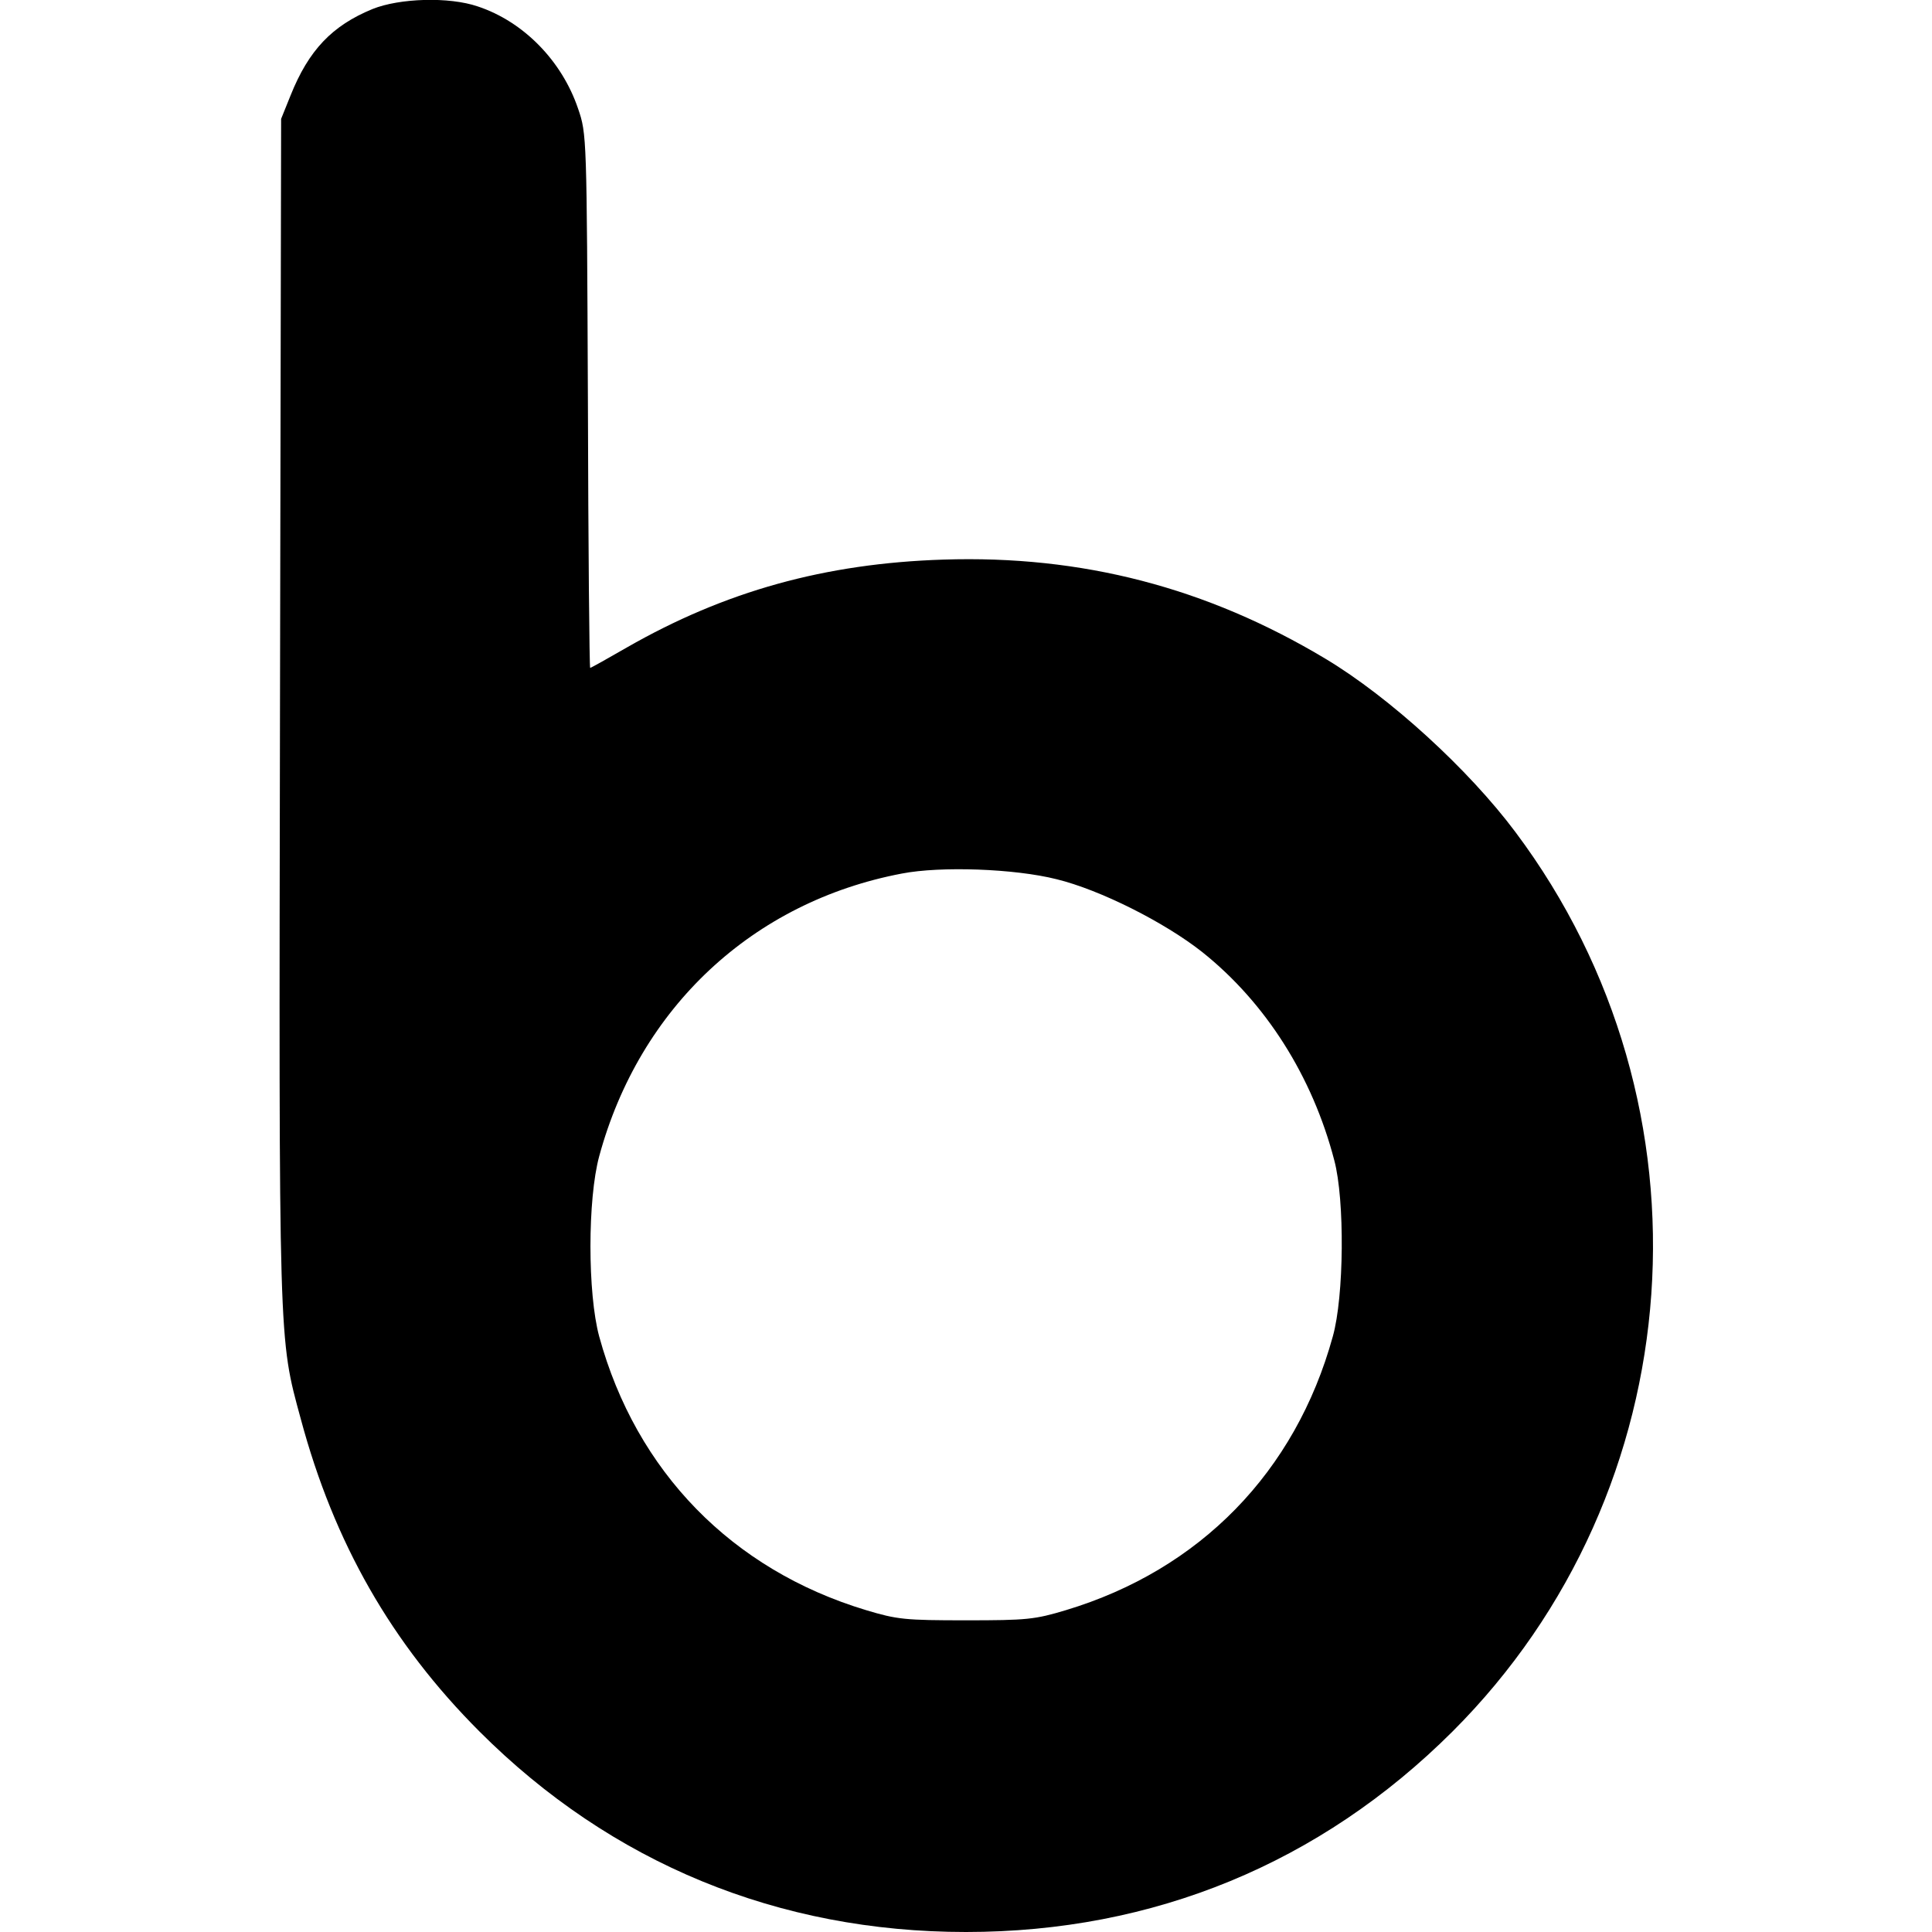
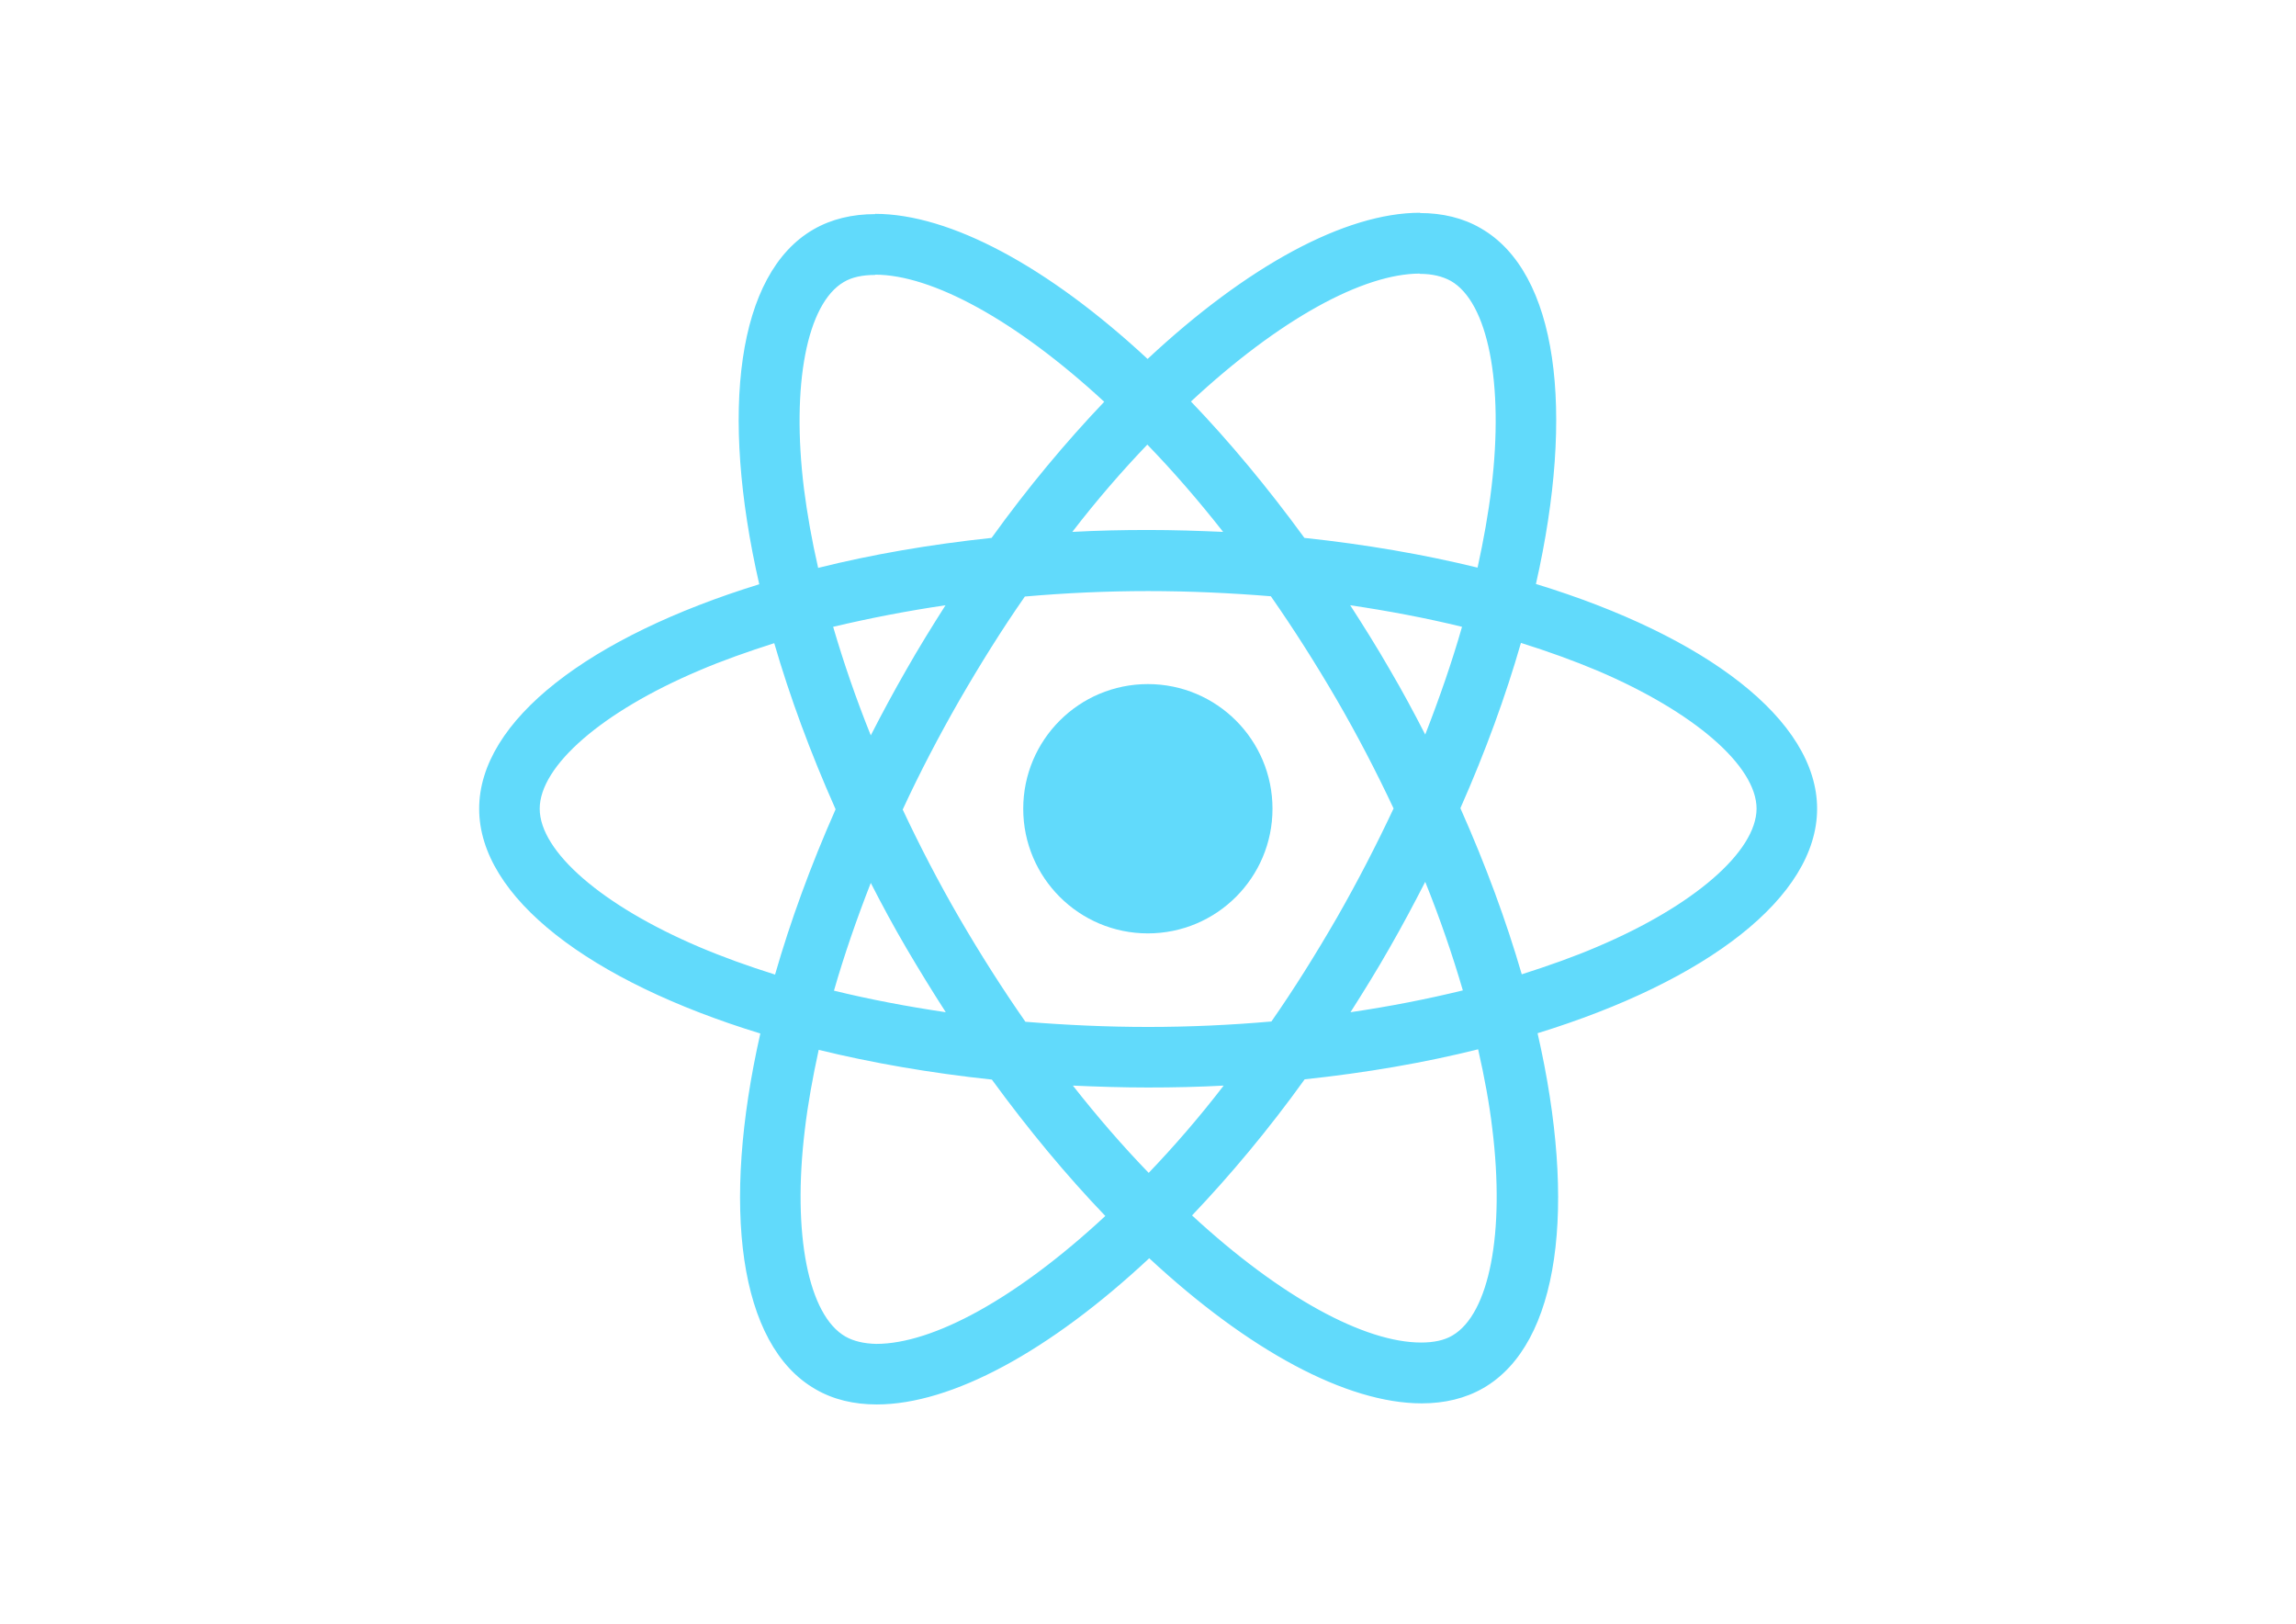
- <svg xmlns="http://www.w3.org/2000/svg" version="1.0" width="512pt" height="512pt" viewBox="0 0 512 512" preserveAspectRatio="xMidYMid meet">
-   <g transform="translate(0,512) scale(0.1,-0.1)" fill="#000000" stroke="none">
-     <path d="M987 5096 c-107 -44 -169 -109 -217 -229 l-25 -62 -3 -1560 c-3 -1703 -4 -1668 55 -1885 88 -328 240 -595 474 -829 349 -349 792 -531 1289 -531 497 0 939 182 1289 531 639 638 711 1658 167 2384 -124 166 -333 357 -503 459 -315 189 -646 275 -1013 263 -314 -10 -579 -84 -839 -233 -52 -30 -95 -54 -97 -54 -2 0 -5 318 -6 708 -3 702 -3 707 -26 774 -43 127 -145 231 -266 271 -76 26 -207 22 -279 -7z m1813 -2306 c115 -28 286 -114 386 -193 168 -134 292 -329 350 -552 28 -105 26 -361 -4 -467 -99 -359 -352 -618 -707 -725 -83 -25 -104 -27 -265 -27 -161 0 -182 2 -265 27 -355 107 -609 367 -707 725 -31 114 -31 364 0 478 107 394 407 674 802 749 103 20 299 13 410 -15z" />
+ <svg xmlns="http://www.w3.org/2000/svg" viewBox="0 0 841.9 595.3">
+   <g fill="#61DAFB">
+     <path d="M666.3 296.5c0-32.5-40.7-63.3-103.1-82.4 14.4-63.6 8-114.2-20.2-130.4-6.5-3.8-14.1-5.6-22.4-5.6v22.3c4.6 0 8.3.9 11.4 2.6 13.6 7.8 19.5 37.5 14.9 75.7-1.1 9.4-2.9 19.3-5.1 29.4-19.6-4.8-41-8.5-63.5-10.9-13.5-18.5-27.5-35.3-41.6-50 32.6-30.3 63.2-46.9 84-46.9V78c-27.5 0-63.5 19.6-99.9 53.6-36.4-33.8-72.4-53.2-99.9-53.2v22.3c20.7 0 51.4 16.5 84 46.6-14 14.7-28 31.4-41.3 49.9-22.6 2.4-44 6.1-63.6 11-2.3-10-4-19.7-5.2-29-4.7-38.2 1.1-67.9 14.6-75.8 3-1.8 6.9-2.6 11.5-2.6V78.5c-8.4 0-16 1.8-22.6 5.6-28.1 16.2-34.4 66.7-19.9 130.1-62.2 19.2-102.7 49.9-102.7 82.3 0 32.5 40.7 63.3 103.1 82.4-14.4 63.6-8 114.2 20.2 130.4 6.5 3.8 14.1 5.6 22.5 5.6 27.5 0 63.5-19.6 99.9-53.6 36.4 33.8 72.4 53.2 99.9 53.2 8.4 0 16-1.8 22.6-5.6 28.1-16.2 34.4-66.7 19.9-130.1 62-19.1 102.5-49.9 102.5-82.3zm-130.2-66.7c-3.7 12.9-8.3 26.2-13.5 39.5-4.1-8-8.4-16-13.1-24-4.6-8-9.5-15.8-14.4-23.4 14.2 2.1 27.9 4.7 41 7.9zm-45.8 106.5c-7.8 13.5-15.8 26.3-24.1 38.2-14.9 1.3-30 2-45.2 2-15.1 0-30.2-.7-45-1.9-8.3-11.9-16.4-24.6-24.2-38-7.6-13.1-14.5-26.4-20.8-39.8 6.2-13.4 13.2-26.8 20.7-39.9 7.8-13.5 15.8-26.3 24.1-38.2 14.9-1.3 30-2 45.2-2 15.1 0 30.2.7 45 1.9 8.3 11.9 16.4 24.6 24.2 38 7.6 13.1 14.5 26.4 20.8 39.8-6.3 13.4-13.2 26.8-20.7 39.9zm32.3-13c5.4 13.4 10 26.8 13.8 39.8-13.1 3.2-26.9 5.9-41.2 8 4.9-7.7 9.8-15.6 14.4-23.7 4.6-8 8.9-16.1 13-24.1zM421.2 430c-9.3-9.6-18.6-20.3-27.8-32 9 .4 18.2.7 27.5.7 9.4 0 18.7-.2 27.8-.7-9 11.7-18.3 22.4-27.5 32zm-74.4-58.9c-14.2-2.1-27.9-4.7-41-7.9 3.7-12.9 8.3-26.2 13.5-39.5 4.1 8 8.4 16 13.1 24 4.7 8 9.5 15.8 14.4 23.4zM420.7 163c9.3 9.6 18.6 20.3 27.8 32-9-.4-18.2-.7-27.5-.7-9.4 0-18.7.2-27.8.7 9-11.7 18.3-22.4 27.5-32zm-74 58.9c-4.9 7.7-9.8 15.6-14.4 23.7-4.6 8-8.9 16-13 24-5.4-13.4-10-26.8-13.8-39.8 13.1-3.1 26.9-5.8 41.2-7.9zm-90.5 125.2c-35.4-15.1-58.3-34.9-58.3-50.6 0-15.7 22.9-35.6 58.3-50.6 8.6-3.7 18-7 27.7-10.1 5.7 19.6 13.2 40 22.5 60.9-9.2 20.8-16.6 41.1-22.2 60.6-9.9-3.1-19.3-6.5-28-10.2zM310 490c-13.6-7.8-19.5-37.5-14.9-75.7 1.1-9.4 2.9-19.3 5.1-29.4 19.6 4.8 41 8.5 63.5 10.9 13.5 18.5 27.5 35.3 41.6 50-32.6 30.3-63.2 46.9-84 46.9-4.5-.1-8.3-1-11.3-2.7zm237.2-76.2c4.7 38.2-1.1 67.9-14.6 75.8-3 1.8-6.9 2.6-11.5 2.6-20.7 0-51.4-16.5-84-46.6 14-14.7 28-31.4 41.3-49.9 22.6-2.4 44-6.1 63.6-11 2.3 10.1 4.1 19.8 5.2 29.1zm38.5-66.7c-8.6 3.7-18 7-27.7 10.1-5.7-19.6-13.2-40-22.5-60.9 9.2-20.8 16.6-41.1 22.2-60.6 9.9 3.1 19.3 6.5 28.1 10.2 35.4 15.1 58.3 34.9 58.3 50.6-.1 15.7-23 35.6-58.4 50.6zM320.8 78.4z" />
+     <circle cx="420.9" cy="296.5" r="45.7" />
+     <path d="M520.5 78.1z" />
  </g>
</svg>
